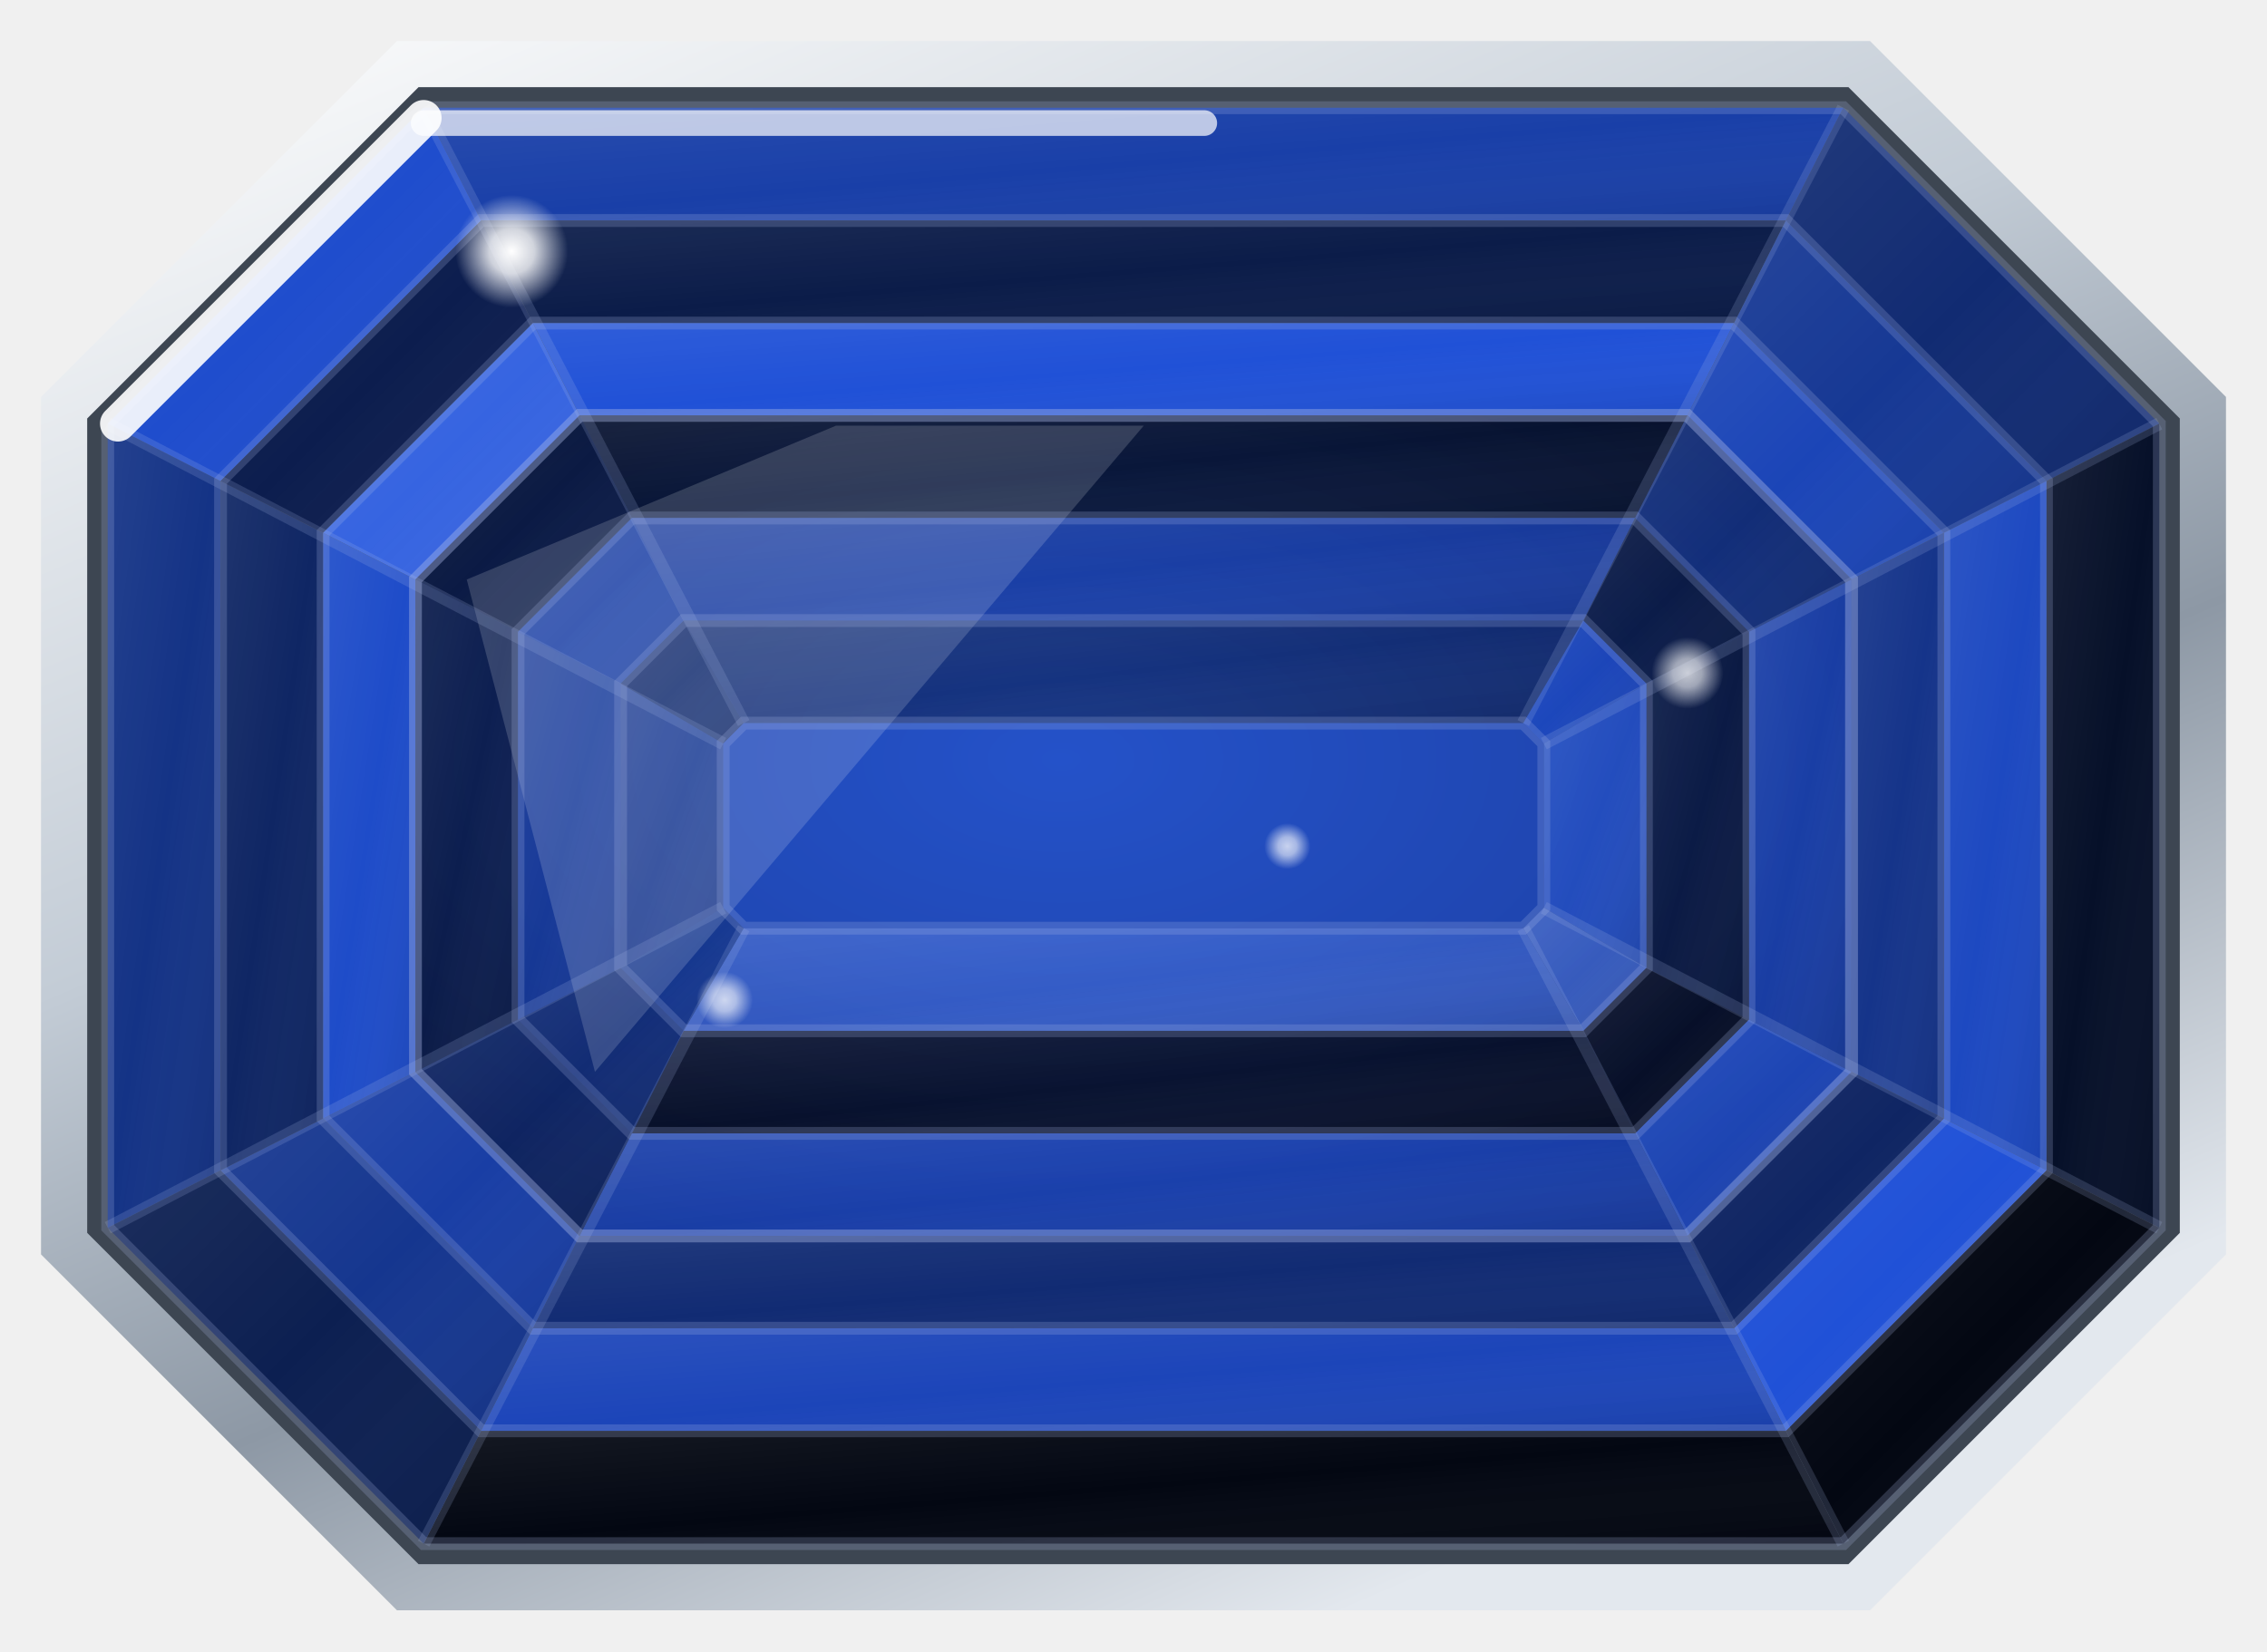
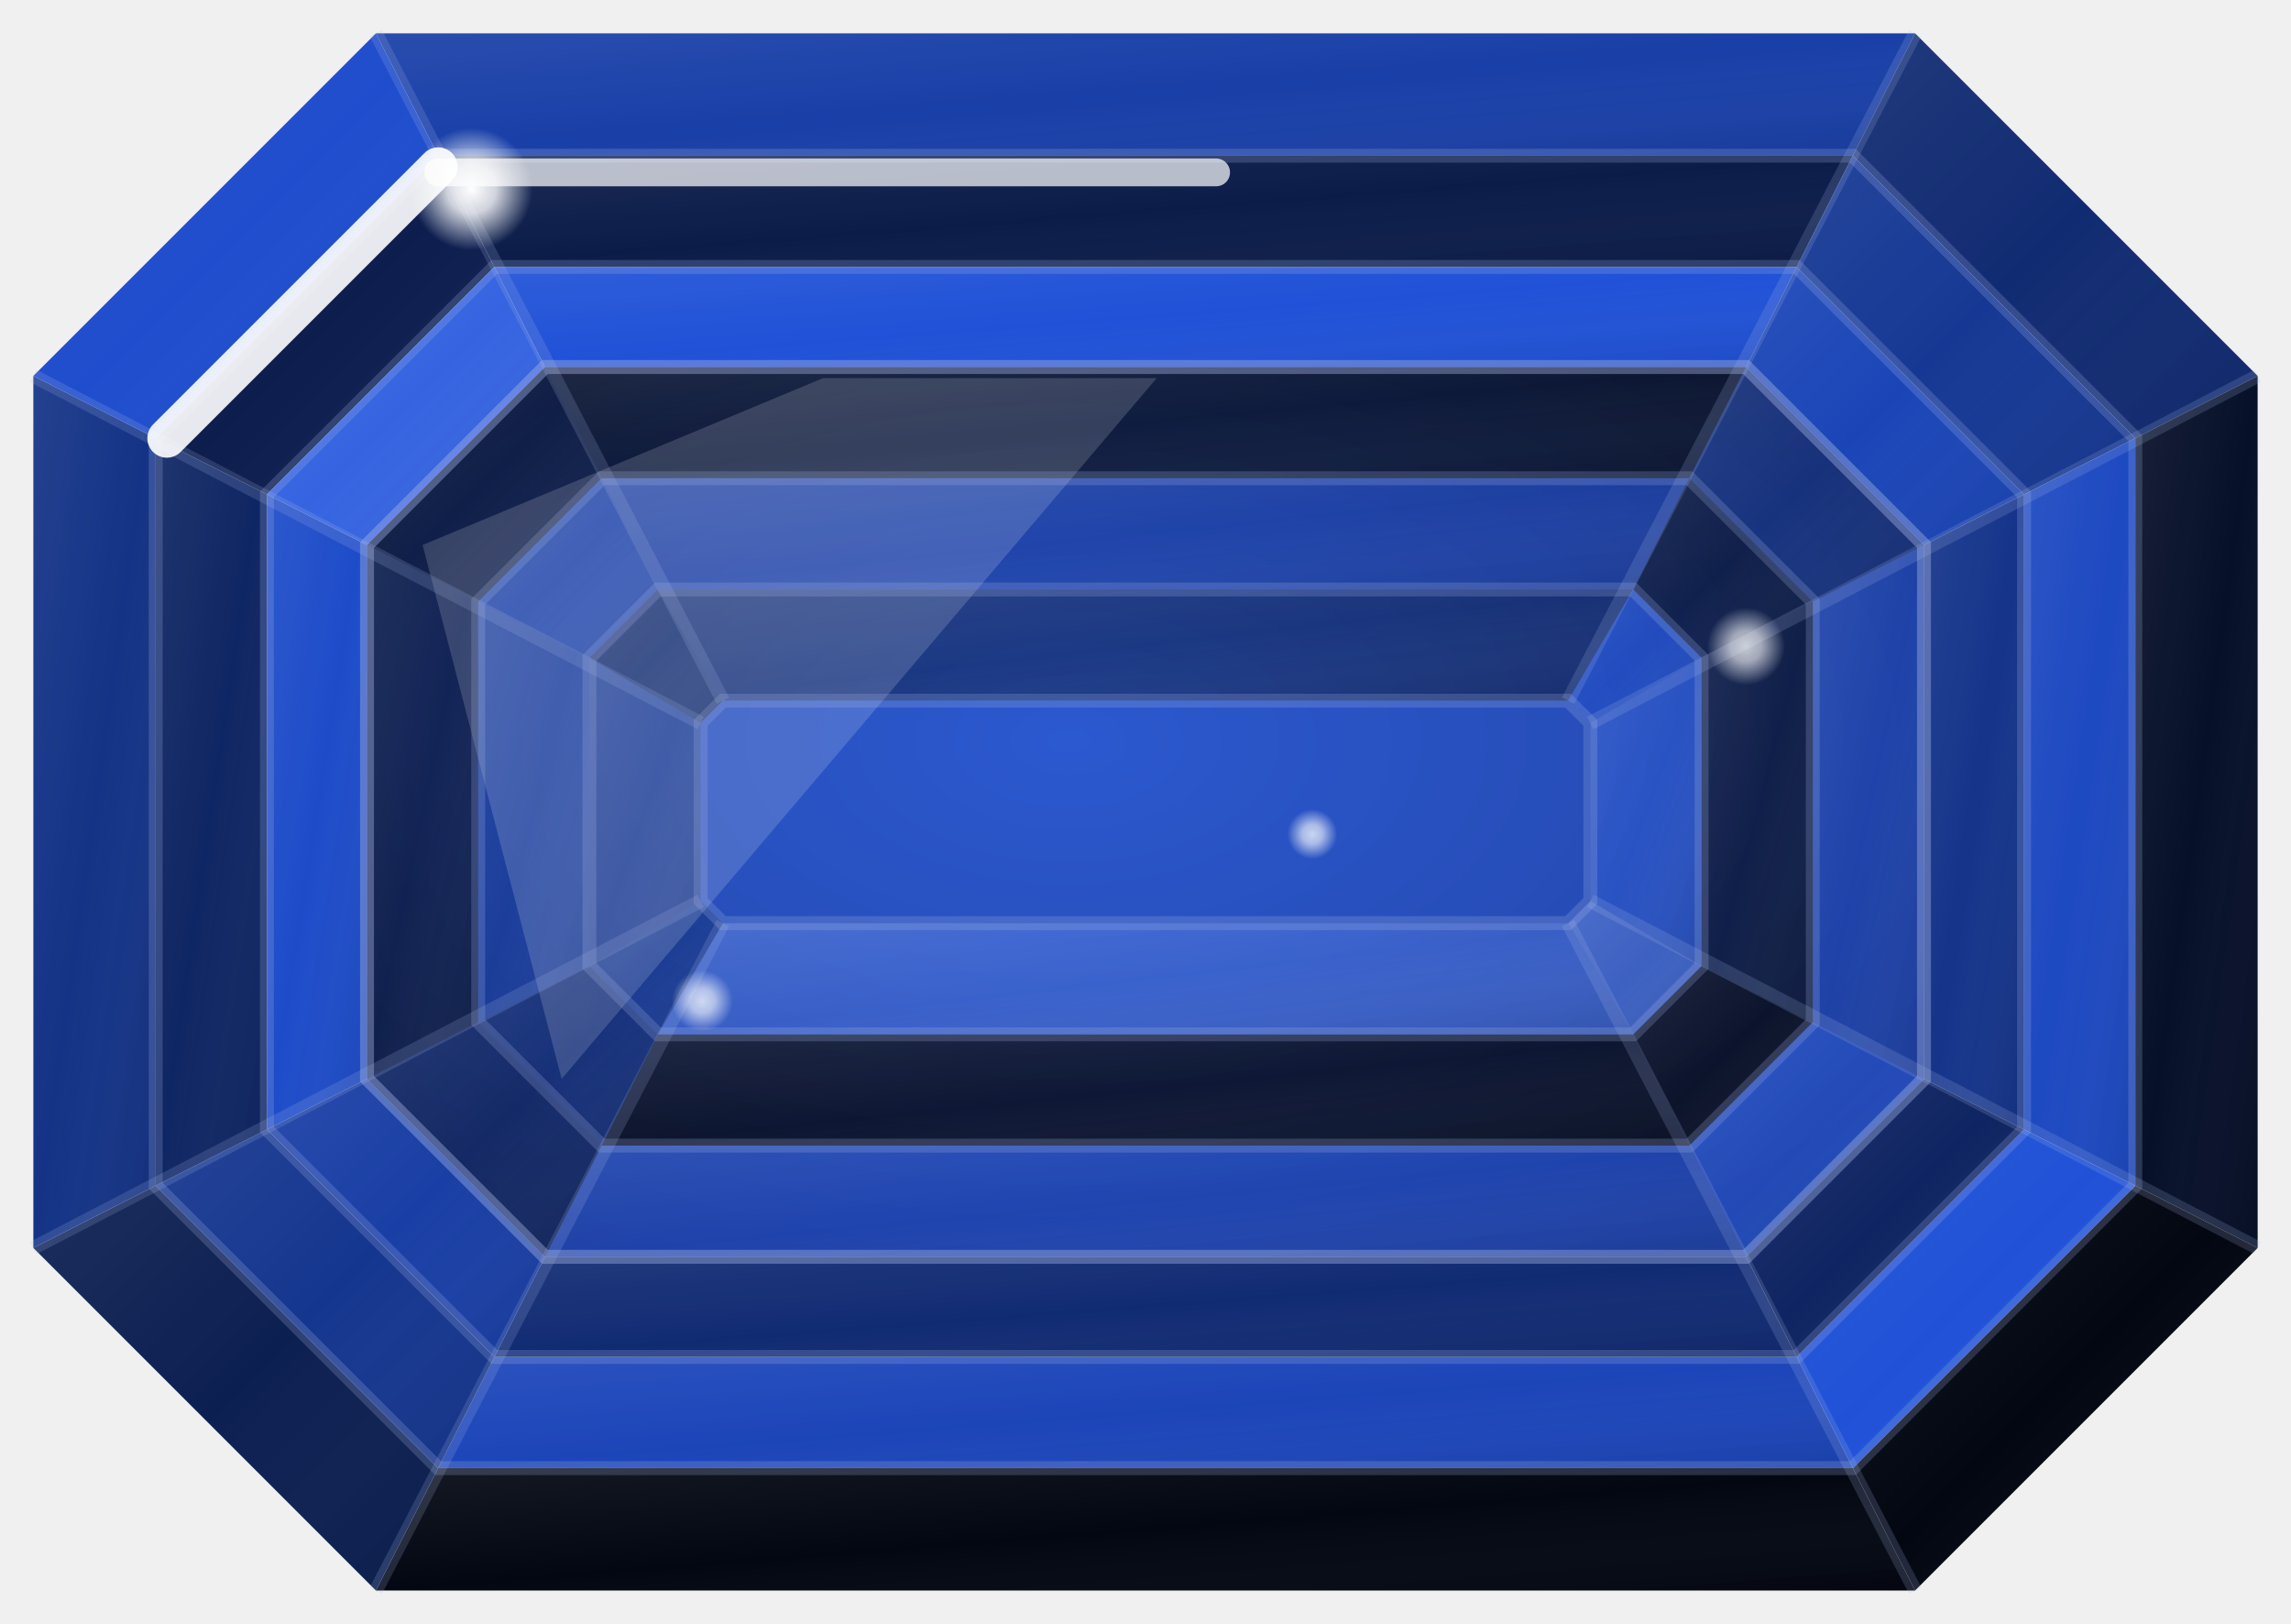
- <svg xmlns="http://www.w3.org/2000/svg" width="44.2" height="32.2" viewBox="0 0 44.2 32.2">
+ <svg xmlns="http://www.w3.org/2000/svg" width="41.2" height="29.2" viewBox="0 0 41.2 29.2">
  <defs>
-     <linearGradient id="wg" x1="0" y1="0" x2=".6" y2="1">
-       <stop offset="0" stop-color="#ffffff" />
-       <stop offset=".45" stop-color="#c3ccd6" />
-       <stop offset=".7" stop-color="#8d98a5" />
-       <stop offset="1" stop-color="#e3e8ee" />
-     </linearGradient>
    <linearGradient id="fs" x1="0" y1="0" x2="1" y2="1">
      <stop offset="0" stop-color="#fff" stop-opacity=".14" />
      <stop offset=".5" stop-color="#fff" stop-opacity="0" />
      <stop offset="1" stop-color="#000" stop-opacity=".18" />
    </linearGradient>
    <radialGradient id="tb" cx=".45" cy=".42" r=".7">
      <stop offset="0" stop-color="hsl(222 72% 46%)" />
      <stop offset=".6" stop-color="hsl(224 76% 28%)" />
      <stop offset="1" stop-color="hsl(226 80% 14%)" />
    </radialGradient>
    <radialGradient id="star">
      <stop offset="0" stop-color="#fff" />
      <stop offset=".4" stop-color="#fff" stop-opacity=".8" />
      <stop offset="1" stop-color="#fff" stop-opacity="0" />
    </radialGradient>
  </defs>
-   <polygon points="7.74,0.80 36.46,0.80 43.40,7.74 43.40,24.46 36.46,31.40 7.74,31.40 0.80,24.46 0.80,7.74" fill="url(#wg)" />
-   <polygon points="8.16,1.70 36.04,1.70 42.50,8.16 42.50,24.04 36.04,30.50 8.16,30.50 1.70,24.04 1.70,8.16" fill="#3d4652" />
-   <polygon points="8.26,2.10 35.94,2.10 34.82,4.30 9.38,4.30" fill="hsl(224 74% 37.9%)" />
-   <polygon points="8.26,2.10 35.94,2.10 34.82,4.30 9.38,4.30" fill="url(#fs)" fill-opacity=".5" />
-   <polygon points="35.94,2.10 42.10,8.26 39.90,9.38 34.82,4.30" fill="hsl(224 74% 25.6%)" />
-   <polygon points="35.94,2.10 42.10,8.26 39.90,9.38 34.82,4.30" fill="url(#fs)" fill-opacity=".5" />
-   <polygon points="42.10,8.26 42.10,23.94 39.90,22.82 39.90,9.38" fill="hsl(224 74% 9.3%)" />
-   <polygon points="42.10,8.26 42.10,23.94 39.90,22.82 39.90,9.38" fill="url(#fs)" fill-opacity=".5" />
-   <polygon points="42.10,23.94 35.94,30.10 34.82,27.90 39.90,22.82" fill="hsl(224 74% 4.0%)" />
-   <polygon points="42.10,23.94 35.94,30.10 34.82,27.90 39.90,22.82" fill="url(#fs)" fill-opacity=".5" />
-   <polygon points="35.94,30.10 8.26,30.10 9.38,27.90 34.82,27.90" fill="hsl(224 74% 4.0%)" />
-   <polygon points="35.94,30.10 8.26,30.10 9.38,27.90 34.82,27.90" fill="url(#fs)" fill-opacity=".5" />
-   <polygon points="8.26,30.10 2.10,23.94 4.30,22.82 9.38,27.90" fill="hsl(224 74% 18.3%)" />
-   <polygon points="8.26,30.10 2.10,23.94 4.30,22.82 9.38,27.90" fill="url(#fs)" fill-opacity=".5" />
-   <polygon points="2.10,23.94 2.10,8.26 4.30,9.38 4.30,22.82" fill="hsl(224 74% 30.3%)" />
-   <polygon points="2.10,23.94 2.10,8.26 4.30,9.38 4.30,22.82" fill="url(#fs)" fill-opacity=".5" />
-   <polygon points="2.10,8.26 8.26,2.10 9.38,4.30 4.30,9.38" fill="hsl(224 74% 46.3%)" />
-   <polygon points="2.10,8.26 8.26,2.10 9.38,4.30 4.30,9.38" fill="url(#fs)" fill-opacity=".5" />
-   <polygon points="9.38,4.30 34.82,4.30 33.81,6.30 10.39,6.30" fill="hsl(224 74% 16.5%)" />
-   <polygon points="9.38,4.30 34.82,4.30 33.81,6.30 10.39,6.30" fill="url(#fs)" fill-opacity=".5" />
-   <polygon points="34.82,4.30 39.90,9.38 37.90,10.39 33.81,6.30" fill="hsl(224 74% 33.4%)" />
-   <polygon points="34.82,4.30 39.90,9.38 37.90,10.39 33.81,6.30" fill="url(#fs)" fill-opacity=".5" />
-   <polygon points="39.90,9.38 39.90,22.82 37.90,21.81 37.90,10.39" fill="hsl(224 74% 43.5%)" />
-   <polygon points="39.90,9.38 39.90,22.82 37.90,21.81 37.90,10.39" fill="url(#fs)" fill-opacity=".5" />
-   <polygon points="39.90,22.82 34.82,27.90 33.81,25.90 37.90,21.81" fill="hsl(224 74% 48.4%)" />
-   <polygon points="39.90,22.82 34.82,27.90 33.81,25.90 37.90,21.81" fill="url(#fs)" fill-opacity=".5" />
-   <polygon points="34.82,27.90 9.38,27.90 10.39,25.90 33.81,25.90" fill="hsl(224 74% 41.6%)" />
-   <polygon points="34.82,27.90 9.38,27.90 10.39,25.90 33.81,25.90" fill="url(#fs)" fill-opacity=".5" />
-   <polygon points="9.38,27.90 4.30,22.82 6.30,21.81 10.39,25.90" fill="hsl(224 74% 32.2%)" />
-   <polygon points="9.38,27.90 4.30,22.82 6.30,21.81 10.39,25.90" fill="url(#fs)" fill-opacity=".5" />
-   <polygon points="4.30,22.82 4.30,9.38 6.30,10.39 6.30,21.81" fill="hsl(224 74% 22.6%)" />
-   <polygon points="4.30,22.82 4.30,9.38 6.30,10.39 6.30,21.81" fill="url(#fs)" fill-opacity=".5" />
-   <polygon points="4.30,9.38 9.38,4.30 10.39,6.30 6.30,10.39" fill="hsl(224 74% 17.5%)" />
-   <polygon points="4.30,9.38 9.38,4.30 10.39,6.30 6.30,10.39" fill="url(#fs)" fill-opacity=".5" />
-   <polygon points="10.39,6.30 33.81,6.30 32.90,8.10 11.30,8.10" fill="hsl(224 74% 48.5%)" />
-   <polygon points="10.39,6.30 33.81,6.30 32.90,8.10 11.30,8.10" fill="url(#fs)" fill-opacity=".5" />
-   <polygon points="33.81,6.30 37.90,10.39 36.10,11.30 32.90,8.10" fill="hsl(224 74% 41.3%)" />
-   <polygon points="33.81,6.30 37.90,10.39 36.10,11.30 32.90,8.10" fill="url(#fs)" fill-opacity=".5" />
-   <polygon points="37.90,10.39 37.90,21.81 36.10,20.90 36.10,11.30" fill="hsl(224 74% 31.1%)" />
-   <polygon points="37.90,10.39 37.90,21.81 36.10,20.90 36.10,11.30" fill="url(#fs)" fill-opacity=".5" />
-   <polygon points="37.90,21.81 33.81,25.90 32.90,24.10 36.10,20.90" fill="hsl(224 74% 22.4%)" />
-   <polygon points="37.90,21.81 33.81,25.90 32.90,24.10 36.10,20.90" fill="url(#fs)" fill-opacity=".5" />
-   <polygon points="33.81,25.90 10.39,25.90 11.30,24.10 32.90,24.10" fill="hsl(224 74% 25.9%)" />
-   <polygon points="33.81,25.90 10.39,25.90 11.30,24.10 32.90,24.10" fill="url(#fs)" fill-opacity=".5" />
-   <polygon points="10.39,25.90 6.30,21.81 8.10,20.90 11.30,24.10" fill="hsl(224 74% 37.1%)" />
-   <polygon points="10.39,25.90 6.30,21.81 8.10,20.90 11.30,24.10" fill="url(#fs)" fill-opacity=".5" />
-   <polygon points="6.30,21.81 6.30,10.39 8.10,11.30 8.10,20.90" fill="hsl(224 74% 45.4%)" />
-   <polygon points="6.30,21.81 6.30,10.39 8.10,11.30 8.10,20.90" fill="url(#fs)" fill-opacity=".5" />
-   <polygon points="6.30,10.39 10.39,6.30 11.30,8.10 8.10,11.30" fill="hsl(224 74% 54.7%)" />
-   <polygon points="6.30,10.39 10.39,6.30 11.30,8.10 8.10,11.30" fill="url(#fs)" fill-opacity=".5" />
-   <polygon points="11.30,8.10 32.90,8.10 36.10,11.30 36.10,20.90 32.90,24.10 11.30,24.10 8.10,20.90 8.10,11.30" fill="url(#tb)" fill-opacity=".9" />
-   <polygon points="11.30,8.10 32.90,8.10 31.88,10.10 12.32,10.10" fill="hsl(224 74% 6.3%)" fill-opacity="0.7" />
-   <polygon points="11.30,8.10 32.90,8.10 31.88,10.10 12.32,10.10" fill="url(#fs)" fill-opacity=".5" />
-   <polygon points="32.90,8.10 36.10,11.30 34.10,12.32 31.88,10.10" fill="hsl(224 74% 29.4%)" fill-opacity="0.7" />
-   <polygon points="32.90,8.10 36.10,11.30 34.10,12.32 31.88,10.10" fill="url(#fs)" fill-opacity=".5" />
-   <polygon points="36.10,11.30 36.10,20.90 34.10,19.88 34.10,12.32" fill="hsl(224 74% 43.4%)" fill-opacity="0.7" />
-   <polygon points="36.10,11.30 36.10,20.90 34.10,19.88 34.10,12.32" fill="url(#fs)" fill-opacity=".5" />
-   <polygon points="36.10,20.90 32.90,24.10 31.88,22.10 34.10,19.88" fill="hsl(224 74% 50.7%)" fill-opacity="0.7" />
-   <polygon points="36.10,20.90 32.90,24.10 31.88,22.10 34.10,19.88" fill="url(#fs)" fill-opacity=".5" />
-   <polygon points="32.90,24.10 11.30,24.10 12.32,22.10 31.88,22.10" fill="hsl(224 74% 45.2%)" fill-opacity="0.7" />
-   <polygon points="32.90,24.10 11.30,24.10 12.32,22.10 31.88,22.10" fill="url(#fs)" fill-opacity=".5" />
-   <polygon points="11.30,24.10 8.10,20.90 10.10,19.88 12.32,22.10" fill="hsl(224 74% 22.9%)" fill-opacity="0.7" />
-   <polygon points="11.30,24.10 8.10,20.90 10.10,19.88 12.32,22.10" fill="url(#fs)" fill-opacity=".5" />
-   <polygon points="8.10,20.90 8.10,11.30 10.10,12.32 10.10,19.88" fill="hsl(224 74% 14.2%)" fill-opacity="0.7" />
-   <polygon points="8.10,20.90 8.10,11.30 10.10,12.32 10.10,19.88" fill="url(#fs)" fill-opacity=".5" />
-   <polygon points="8.10,11.30 11.30,8.10 12.32,10.10 10.10,12.32" fill="hsl(224 74% 11.4%)" fill-opacity="0.7" />
-   <polygon points="8.10,11.30 11.30,8.10 12.32,10.10 10.10,12.32" fill="url(#fs)" fill-opacity=".5" />
-   <polygon points="12.32,10.10 31.88,10.10 30.87,12.10 13.33,12.10" fill="hsl(224 74% 38.5%)" fill-opacity="0.7" />
-   <polygon points="12.32,10.10 31.88,10.10 30.87,12.10 13.33,12.10" fill="url(#fs)" fill-opacity=".5" />
-   <polygon points="31.88,10.10 34.10,12.32 32.10,13.33 30.87,12.10" fill="hsl(224 74% 12.4%)" fill-opacity="0.7" />
-   <polygon points="31.88,10.10 34.10,12.32 32.10,13.33 30.87,12.10" fill="url(#fs)" fill-opacity=".5" />
-   <polygon points="34.10,12.32 34.10,19.88 32.10,18.87 32.10,13.33" fill="hsl(224 74% 11.4%)" fill-opacity="0.7" />
-   <polygon points="34.10,12.32 34.10,19.88 32.10,18.87 32.10,13.33" fill="url(#fs)" fill-opacity=".5" />
-   <polygon points="34.10,19.88 31.88,22.10 30.87,20.10 32.10,18.87" fill="hsl(224 74% 4.0%)" fill-opacity="0.7" />
-   <polygon points="34.10,19.88 31.88,22.10 30.87,20.10 32.10,18.87" fill="url(#fs)" fill-opacity=".5" />
-   <polygon points="31.88,22.10 12.32,22.10 13.33,20.10 30.87,20.10" fill="hsl(224 74% 4.0%)" fill-opacity="0.7" />
-   <polygon points="31.88,22.10 12.32,22.10 13.33,20.10 30.87,20.10" fill="url(#fs)" fill-opacity=".5" />
-   <polygon points="12.32,22.10 10.10,19.88 12.10,18.87 13.33,20.10" fill="hsl(224 74% 27.1%)" fill-opacity="0.7" />
-   <polygon points="12.32,22.10 10.10,19.88 12.10,18.87 13.33,20.10" fill="url(#fs)" fill-opacity=".5" />
-   <polygon points="10.10,19.88 10.10,12.32 12.10,13.33 12.10,18.87" fill="hsl(224 74% 36.7%)" fill-opacity="0.7" />
-   <polygon points="10.10,19.88 10.10,12.32 12.10,13.33 12.10,18.87" fill="url(#fs)" fill-opacity=".5" />
-   <polygon points="10.10,12.32 12.32,10.10 13.33,12.10 12.10,13.33" fill="hsl(224 74% 41.0%)" fill-opacity="0.7" />
-   <polygon points="10.10,12.32 12.32,10.10 13.33,12.10 12.10,13.33" fill="url(#fs)" fill-opacity=".5" />
-   <polygon points="13.33,12.10 30.87,12.10 29.70,14.10 14.50,14.10" fill="hsl(224 74% 23.5%)" fill-opacity="0.65" />
-   <polygon points="13.33,12.10 30.87,12.10 29.70,14.10 14.50,14.10" fill="url(#fs)" fill-opacity=".5" />
-   <polygon points="30.87,12.10 32.10,13.33 30.10,14.50 29.70,14.10" fill="hsl(224 74% 48.8%)" fill-opacity="0.65" />
-   <polygon points="30.87,12.10 32.10,13.33 30.10,14.50 29.70,14.10" fill="url(#fs)" fill-opacity=".5" />
-   <polygon points="32.10,13.33 32.10,18.87 30.10,17.70 30.10,14.50" fill="hsl(224 74% 52.1%)" fill-opacity="0.65" />
-   <polygon points="32.10,13.33 32.10,18.87 30.10,17.70 30.10,14.50" fill="url(#fs)" fill-opacity=".5" />
-   <polygon points="32.10,18.87 30.87,20.10 29.70,18.10 30.10,17.70" fill="hsl(224 74% 59.1%)" fill-opacity="0.65" />
-   <polygon points="32.10,18.87 30.87,20.10 29.70,18.10 30.10,17.70" fill="url(#fs)" fill-opacity=".5" />
-   <polygon points="30.87,20.10 13.33,20.10 14.50,18.10 29.70,18.10" fill="hsl(224 74% 57.4%)" fill-opacity="0.65" />
-   <polygon points="30.87,20.10 13.33,20.10 14.50,18.10 29.70,18.10" fill="url(#fs)" fill-opacity=".5" />
-   <polygon points="13.33,20.10 12.10,18.87 14.10,17.70 14.50,18.10" fill="hsl(224 74% 33.9%)" fill-opacity="0.65" />
-   <polygon points="13.33,20.10 12.10,18.87 14.10,17.70 14.50,18.10" fill="url(#fs)" fill-opacity=".5" />
-   <polygon points="12.10,18.87 12.10,13.33 14.10,14.50 14.10,17.70" fill="hsl(224 74% 33.0%)" fill-opacity="0.65" />
-   <polygon points="12.10,18.87 12.10,13.33 14.10,14.50 14.10,17.70" fill="url(#fs)" fill-opacity=".5" />
-   <polygon points="12.10,13.33 13.33,12.10 14.50,14.10 14.10,14.50" fill="hsl(224 74% 21.5%)" fill-opacity="0.65" />
-   <polygon points="12.10,13.33 13.33,12.10 14.50,14.10 14.10,14.50" fill="url(#fs)" fill-opacity=".5" />
-   <polygon points="14.50,14.10 29.70,14.10 30.10,14.50 30.10,17.70 29.70,18.10 14.50,18.10 14.10,17.70 14.10,14.50" fill="hsl(224 70% 48.0%)" fill-opacity=".6" />
-   <polygon points="9.10,11.30 16.30,8.30 22.30,8.30 11.60,20.90" fill="#fff" fill-opacity=".16" />
-   <polygon points="8.26,2.10 35.94,2.10 42.10,8.26 42.10,23.94 35.94,30.10 8.26,30.10 2.10,23.94 2.10,8.26" fill="none" stroke="hsl(224 60% 80%)" stroke-opacity=".22" stroke-width=".25" />
-   <polygon points="9.38,4.30 34.82,4.30 39.90,9.38 39.90,22.82 34.82,27.90 9.38,27.90 4.30,22.82 4.30,9.38" fill="none" stroke="hsl(224 60% 80%)" stroke-opacity=".22" stroke-width=".25" />
-   <polygon points="10.39,6.30 33.81,6.30 37.90,10.39 37.90,21.81 33.81,25.90 10.39,25.90 6.30,21.81 6.30,10.39" fill="none" stroke="hsl(224 60% 80%)" stroke-opacity=".22" stroke-width=".25" />
-   <polygon points="11.30,8.10 32.90,8.10 36.10,11.30 36.10,20.90 32.90,24.10 11.30,24.10 8.10,20.90 8.10,11.30" fill="none" stroke="hsl(224 60% 80%)" stroke-opacity=".22" stroke-width=".25" />
-   <polygon points="11.30,8.10 32.90,8.10 36.10,11.30 36.10,20.90 32.90,24.10 11.30,24.10 8.10,20.90 8.10,11.30" fill="none" stroke="hsl(224 60% 80%)" stroke-opacity=".22" stroke-width=".25" />
-   <polygon points="12.32,10.10 31.88,10.10 34.10,12.32 34.10,19.88 31.88,22.10 12.32,22.10 10.10,19.88 10.10,12.32" fill="none" stroke="hsl(224 60% 80%)" stroke-opacity=".22" stroke-width=".25" />
-   <polygon points="13.33,12.10 30.87,12.10 32.10,13.33 32.10,18.87 30.87,20.10 13.33,20.10 12.10,18.87 12.10,13.33" fill="none" stroke="hsl(224 60% 80%)" stroke-opacity=".22" stroke-width=".25" />
-   <polygon points="14.50,14.10 29.70,14.10 30.10,14.50 30.10,17.70 29.70,18.10 14.50,18.10 14.10,17.70 14.10,14.50" fill="none" stroke="hsl(224 60% 80%)" stroke-opacity=".22" stroke-width=".25" />
-   <line x1="8.26" y1="2.10" x2="14.50" y2="14.10" stroke="hsl(224 60% 80%)" stroke-opacity=".18" stroke-width=".25" />
-   <line x1="35.94" y1="2.10" x2="29.70" y2="14.10" stroke="hsl(224 60% 80%)" stroke-opacity=".18" stroke-width=".25" />
-   <line x1="42.10" y1="8.26" x2="30.10" y2="14.50" stroke="hsl(224 60% 80%)" stroke-opacity=".18" stroke-width=".25" />
-   <line x1="42.10" y1="23.94" x2="30.10" y2="17.70" stroke="hsl(224 60% 80%)" stroke-opacity=".18" stroke-width=".25" />
-   <line x1="35.94" y1="30.10" x2="29.70" y2="18.10" stroke="hsl(224 60% 80%)" stroke-opacity=".18" stroke-width=".25" />
-   <line x1="8.26" y1="30.10" x2="14.50" y2="18.10" stroke="hsl(224 60% 80%)" stroke-opacity=".18" stroke-width=".25" />
-   <line x1="2.10" y1="23.94" x2="14.10" y2="17.70" stroke="hsl(224 60% 80%)" stroke-opacity=".18" stroke-width=".25" />
-   <line x1="2.10" y1="8.26" x2="14.10" y2="14.50" stroke="hsl(224 60% 80%)" stroke-opacity=".18" stroke-width=".25" />
-   <circle cx="32.90" cy="13.12" r="0.7" fill="url(#star)" opacity=".75" />
-   <circle cx="14.13" cy="19.50" r="0.55" fill="url(#star)" opacity=".75" />
-   <circle cx="25.10" cy="16.50" r="0.45" fill="url(#star)" opacity=".75" />
-   <line x1="2.30" y1="8.26" x2="8.26" y2="2.30" stroke="#fff" stroke-width=".7" stroke-linecap="round" opacity=".9" />
-   <line x1="8.26" y1="2.40" x2="23.48" y2="2.40" stroke="#fff" stroke-width=".5" stroke-linecap="round" opacity=".7" />
-   <circle cx="9.98" cy="4.90" r="1.1" fill="url(#star)" />
+   <polygon points="6.76,0.60 34.44,0.60 33.32,2.80 7.88,2.80" fill="hsl(224 74% 37.9%)" />
+   <polygon points="6.76,0.60 34.44,0.60 33.32,2.80 7.88,2.80" fill="url(#fs)" fill-opacity=".5" />
+   <polygon points="34.44,0.60 40.60,6.76 38.40,7.88 33.32,2.80" fill="hsl(224 74% 25.6%)" />
+   <polygon points="34.44,0.60 40.60,6.76 38.40,7.88 33.32,2.80" fill="url(#fs)" fill-opacity=".5" />
+   <polygon points="40.60,6.76 40.60,22.44 38.40,21.32 38.40,7.88" fill="hsl(224 74% 9.3%)" />
+   <polygon points="40.60,6.76 40.60,22.44 38.40,21.32 38.40,7.88" fill="url(#fs)" fill-opacity=".5" />
+   <polygon points="40.60,22.44 34.44,28.60 33.32,26.40 38.40,21.32" fill="hsl(224 74% 4.0%)" />
+   <polygon points="40.60,22.44 34.44,28.60 33.32,26.40 38.40,21.32" fill="url(#fs)" fill-opacity=".5" />
+   <polygon points="34.44,28.60 6.76,28.60 7.88,26.40 33.32,26.40" fill="hsl(224 74% 4.0%)" />
+   <polygon points="34.44,28.60 6.76,28.60 7.88,26.40 33.32,26.40" fill="url(#fs)" fill-opacity=".5" />
+   <polygon points="6.76,28.60 0.60,22.44 2.80,21.32 7.88,26.40" fill="hsl(224 74% 18.3%)" />
+   <polygon points="6.76,28.60 0.60,22.44 2.80,21.32 7.88,26.40" fill="url(#fs)" fill-opacity=".5" />
+   <polygon points="0.60,22.44 0.60,6.76 2.80,7.88 2.80,21.32" fill="hsl(224 74% 30.3%)" />
+   <polygon points="0.60,22.44 0.60,6.76 2.80,7.88 2.80,21.32" fill="url(#fs)" fill-opacity=".5" />
+   <polygon points="0.60,6.76 6.76,0.60 7.88,2.80 2.80,7.88" fill="hsl(224 74% 46.3%)" />
+   <polygon points="0.60,6.76 6.76,0.60 7.88,2.80 2.80,7.88" fill="url(#fs)" fill-opacity=".5" />
+   <polygon points="7.88,2.80 33.32,2.80 32.31,4.80 8.89,4.80" fill="hsl(224 74% 16.5%)" />
+   <polygon points="7.88,2.80 33.32,2.80 32.31,4.80 8.89,4.80" fill="url(#fs)" fill-opacity=".5" />
+   <polygon points="33.32,2.80 38.40,7.88 36.40,8.89 32.31,4.80" fill="hsl(224 74% 33.4%)" />
+   <polygon points="33.32,2.80 38.40,7.88 36.40,8.89 32.31,4.80" fill="url(#fs)" fill-opacity=".5" />
+   <polygon points="38.40,7.88 38.40,21.32 36.40,20.31 36.40,8.89" fill="hsl(224 74% 43.5%)" />
+   <polygon points="38.40,7.88 38.40,21.32 36.40,20.31 36.40,8.89" fill="url(#fs)" fill-opacity=".5" />
+   <polygon points="38.40,21.32 33.32,26.40 32.31,24.40 36.40,20.31" fill="hsl(224 74% 48.4%)" />
+   <polygon points="38.40,21.32 33.32,26.40 32.31,24.40 36.40,20.31" fill="url(#fs)" fill-opacity=".5" />
+   <polygon points="33.32,26.40 7.88,26.40 8.89,24.40 32.31,24.40" fill="hsl(224 74% 41.6%)" />
+   <polygon points="33.32,26.40 7.88,26.40 8.89,24.40 32.31,24.40" fill="url(#fs)" fill-opacity=".5" />
+   <polygon points="7.88,26.40 2.80,21.32 4.80,20.31 8.89,24.40" fill="hsl(224 74% 32.2%)" />
+   <polygon points="7.88,26.40 2.80,21.32 4.80,20.31 8.89,24.40" fill="url(#fs)" fill-opacity=".5" />
+   <polygon points="2.80,21.32 2.80,7.88 4.80,8.89 4.80,20.31" fill="hsl(224 74% 22.6%)" />
+   <polygon points="2.80,21.32 2.80,7.88 4.80,8.89 4.80,20.31" fill="url(#fs)" fill-opacity=".5" />
+   <polygon points="2.80,7.88 7.88,2.80 8.89,4.80 4.80,8.89" fill="hsl(224 74% 17.5%)" />
+   <polygon points="2.80,7.88 7.88,2.80 8.89,4.80 4.80,8.89" fill="url(#fs)" fill-opacity=".5" />
+   <polygon points="8.89,4.80 32.31,4.80 31.40,6.60 9.80,6.60" fill="hsl(224 74% 48.5%)" />
+   <polygon points="8.89,4.80 32.31,4.80 31.40,6.60 9.80,6.60" fill="url(#fs)" fill-opacity=".5" />
+   <polygon points="32.31,4.80 36.40,8.89 34.60,9.80 31.40,6.60" fill="hsl(224 74% 41.3%)" />
+   <polygon points="32.31,4.80 36.40,8.89 34.60,9.80 31.40,6.60" fill="url(#fs)" fill-opacity=".5" />
+   <polygon points="36.40,8.89 36.40,20.31 34.60,19.40 34.60,9.80" fill="hsl(224 74% 31.1%)" />
+   <polygon points="36.40,8.89 36.40,20.31 34.60,19.40 34.60,9.80" fill="url(#fs)" fill-opacity=".5" />
+   <polygon points="36.40,20.31 32.31,24.40 31.40,22.60 34.60,19.40" fill="hsl(224 74% 22.4%)" />
+   <polygon points="36.40,20.31 32.31,24.40 31.40,22.60 34.60,19.40" fill="url(#fs)" fill-opacity=".5" />
+   <polygon points="32.31,24.40 8.89,24.40 9.80,22.60 31.40,22.60" fill="hsl(224 74% 25.9%)" />
+   <polygon points="32.31,24.40 8.89,24.40 9.80,22.60 31.40,22.60" fill="url(#fs)" fill-opacity=".5" />
+   <polygon points="8.89,24.40 4.80,20.31 6.60,19.40 9.80,22.60" fill="hsl(224 74% 37.1%)" />
+   <polygon points="8.89,24.40 4.80,20.31 6.60,19.40 9.80,22.60" fill="url(#fs)" fill-opacity=".5" />
+   <polygon points="4.80,20.31 4.80,8.89 6.60,9.80 6.60,19.40" fill="hsl(224 74% 45.4%)" />
+   <polygon points="4.80,20.31 4.80,8.89 6.60,9.80 6.60,19.40" fill="url(#fs)" fill-opacity=".5" />
+   <polygon points="4.80,8.89 8.89,4.80 9.80,6.60 6.60,9.80" fill="hsl(224 74% 54.7%)" />
+   <polygon points="4.80,8.89 8.89,4.80 9.80,6.60 6.60,9.80" fill="url(#fs)" fill-opacity=".5" />
+   <polygon points="9.80,6.60 31.40,6.60 34.60,9.80 34.60,19.40 31.40,22.60 9.80,22.60 6.60,19.40 6.60,9.80" fill="url(#tb)" fill-opacity=".9" />
+   <polygon points="9.80,6.60 31.40,6.60 30.38,8.60 10.82,8.60" fill="hsl(224 74% 6.3%)" fill-opacity="0.7" />
+   <polygon points="9.80,6.60 31.40,6.60 30.38,8.60 10.82,8.60" fill="url(#fs)" fill-opacity=".5" />
+   <polygon points="31.40,6.60 34.60,9.80 32.60,10.82 30.38,8.60" fill="hsl(224 74% 29.4%)" fill-opacity="0.7" />
+   <polygon points="31.40,6.60 34.60,9.80 32.60,10.82 30.38,8.60" fill="url(#fs)" fill-opacity=".5" />
+   <polygon points="34.60,9.80 34.60,19.40 32.60,18.38 32.60,10.82" fill="hsl(224 74% 43.4%)" fill-opacity="0.7" />
+   <polygon points="34.60,9.80 34.60,19.40 32.60,18.38 32.60,10.82" fill="url(#fs)" fill-opacity=".5" />
+   <polygon points="34.60,19.40 31.40,22.60 30.38,20.60 32.60,18.38" fill="hsl(224 74% 50.7%)" fill-opacity="0.7" />
+   <polygon points="34.60,19.40 31.40,22.60 30.38,20.60 32.60,18.38" fill="url(#fs)" fill-opacity=".5" />
+   <polygon points="31.40,22.60 9.80,22.60 10.82,20.60 30.38,20.60" fill="hsl(224 74% 45.2%)" fill-opacity="0.7" />
+   <polygon points="31.40,22.60 9.80,22.60 10.82,20.60 30.38,20.60" fill="url(#fs)" fill-opacity=".5" />
+   <polygon points="9.80,22.60 6.60,19.40 8.60,18.38 10.82,20.60" fill="hsl(224 74% 22.9%)" fill-opacity="0.7" />
+   <polygon points="9.80,22.60 6.60,19.40 8.60,18.38 10.82,20.60" fill="url(#fs)" fill-opacity=".5" />
+   <polygon points="6.60,19.40 6.60,9.80 8.60,10.82 8.60,18.38" fill="hsl(224 74% 14.2%)" fill-opacity="0.7" />
+   <polygon points="6.60,19.40 6.60,9.80 8.60,10.82 8.60,18.38" fill="url(#fs)" fill-opacity=".5" />
+   <polygon points="6.60,9.80 9.80,6.60 10.82,8.60 8.60,10.82" fill="hsl(224 74% 11.4%)" fill-opacity="0.7" />
+   <polygon points="6.60,9.80 9.80,6.60 10.82,8.60 8.60,10.82" fill="url(#fs)" fill-opacity=".5" />
+   <polygon points="10.82,8.60 30.38,8.60 29.37,10.60 11.83,10.60" fill="hsl(224 74% 38.5%)" fill-opacity="0.7" />
+   <polygon points="10.82,8.60 30.38,8.60 29.37,10.60 11.83,10.60" fill="url(#fs)" fill-opacity=".5" />
+   <polygon points="30.38,8.60 32.60,10.82 30.60,11.83 29.37,10.60" fill="hsl(224 74% 12.4%)" fill-opacity="0.7" />
+   <polygon points="30.38,8.60 32.60,10.82 30.60,11.83 29.37,10.60" fill="url(#fs)" fill-opacity=".5" />
+   <polygon points="32.60,10.82 32.60,18.38 30.60,17.37 30.60,11.83" fill="hsl(224 74% 11.4%)" fill-opacity="0.7" />
+   <polygon points="32.60,10.82 32.60,18.38 30.60,17.37 30.60,11.83" fill="url(#fs)" fill-opacity=".5" />
+   <polygon points="32.60,18.38 30.38,20.60 29.37,18.60 30.60,17.37" fill="hsl(224 74% 4.0%)" fill-opacity="0.7" />
+   <polygon points="32.60,18.38 30.38,20.60 29.37,18.60 30.60,17.37" fill="url(#fs)" fill-opacity=".5" />
+   <polygon points="30.38,20.60 10.82,20.60 11.83,18.60 29.37,18.60" fill="hsl(224 74% 4.0%)" fill-opacity="0.7" />
+   <polygon points="30.38,20.60 10.82,20.60 11.83,18.60 29.37,18.60" fill="url(#fs)" fill-opacity=".5" />
+   <polygon points="10.82,20.60 8.60,18.38 10.60,17.37 11.83,18.60" fill="hsl(224 74% 27.1%)" fill-opacity="0.7" />
+   <polygon points="10.82,20.60 8.60,18.38 10.60,17.37 11.83,18.60" fill="url(#fs)" fill-opacity=".5" />
+   <polygon points="8.60,18.38 8.60,10.82 10.60,11.83 10.60,17.37" fill="hsl(224 74% 36.7%)" fill-opacity="0.7" />
+   <polygon points="8.60,18.38 8.60,10.82 10.60,11.83 10.60,17.37" fill="url(#fs)" fill-opacity=".5" />
+   <polygon points="8.60,10.82 10.82,8.60 11.83,10.60 10.60,11.83" fill="hsl(224 74% 41.0%)" fill-opacity="0.7" />
+   <polygon points="8.60,10.82 10.82,8.60 11.83,10.60 10.60,11.83" fill="url(#fs)" fill-opacity=".5" />
+   <polygon points="11.83,10.60 29.37,10.60 28.20,12.60 13.00,12.60" fill="hsl(224 74% 23.5%)" fill-opacity="0.65" />
+   <polygon points="11.83,10.60 29.37,10.60 28.20,12.60 13.00,12.60" fill="url(#fs)" fill-opacity=".5" />
+   <polygon points="29.37,10.60 30.60,11.83 28.60,13.00 28.20,12.60" fill="hsl(224 74% 48.8%)" fill-opacity="0.65" />
+   <polygon points="29.37,10.60 30.60,11.83 28.60,13.00 28.20,12.60" fill="url(#fs)" fill-opacity=".5" />
+   <polygon points="30.60,11.83 30.60,17.37 28.60,16.20 28.60,13.00" fill="hsl(224 74% 52.1%)" fill-opacity="0.65" />
+   <polygon points="30.60,11.83 30.60,17.37 28.60,16.20 28.60,13.00" fill="url(#fs)" fill-opacity=".5" />
+   <polygon points="30.60,17.37 29.37,18.60 28.20,16.60 28.60,16.20" fill="hsl(224 74% 59.1%)" fill-opacity="0.65" />
+   <polygon points="30.60,17.37 29.37,18.60 28.20,16.60 28.60,16.20" fill="url(#fs)" fill-opacity=".5" />
+   <polygon points="29.37,18.60 11.83,18.60 13.00,16.60 28.20,16.60" fill="hsl(224 74% 57.4%)" fill-opacity="0.65" />
+   <polygon points="29.37,18.60 11.83,18.60 13.00,16.60 28.20,16.60" fill="url(#fs)" fill-opacity=".5" />
+   <polygon points="11.83,18.60 10.60,17.37 12.60,16.20 13.00,16.60" fill="hsl(224 74% 33.9%)" fill-opacity="0.65" />
+   <polygon points="11.83,18.60 10.60,17.37 12.60,16.20 13.00,16.60" fill="url(#fs)" fill-opacity=".5" />
+   <polygon points="10.60,17.37 10.60,11.83 12.60,13.00 12.60,16.20" fill="hsl(224 74% 33.0%)" fill-opacity="0.65" />
+   <polygon points="10.60,17.37 10.60,11.83 12.60,13.00 12.60,16.20" fill="url(#fs)" fill-opacity=".5" />
+   <polygon points="10.60,11.83 11.83,10.60 13.00,12.60 12.60,13.00" fill="hsl(224 74% 21.5%)" fill-opacity="0.65" />
+   <polygon points="10.60,11.83 11.83,10.60 13.00,12.60 12.60,13.00" fill="url(#fs)" fill-opacity=".5" />
+   <polygon points="13.00,12.60 28.20,12.60 28.60,13.00 28.60,16.20 28.20,16.60 13.00,16.60 12.60,16.20 12.60,13.00" fill="hsl(224 70% 48.0%)" fill-opacity=".6" />
+   <polygon points="7.60,9.80 14.80,6.80 20.80,6.80 10.10,19.40" fill="#fff" fill-opacity=".16" />
+   <polygon points="7.88,2.80 33.32,2.80 38.40,7.88 38.40,21.32 33.32,26.40 7.88,26.40 2.80,21.32 2.80,7.88" fill="none" stroke="hsl(224 60% 80%)" stroke-opacity=".22" stroke-width=".25" />
+   <polygon points="8.89,4.80 32.31,4.80 36.40,8.89 36.40,20.31 32.31,24.40 8.89,24.40 4.80,20.31 4.80,8.89" fill="none" stroke="hsl(224 60% 80%)" stroke-opacity=".22" stroke-width=".25" />
+   <polygon points="9.80,6.60 31.40,6.60 34.60,9.80 34.60,19.40 31.40,22.60 9.80,22.60 6.60,19.40 6.60,9.80" fill="none" stroke="hsl(224 60% 80%)" stroke-opacity=".22" stroke-width=".25" />
+   <polygon points="9.80,6.60 31.40,6.60 34.60,9.80 34.60,19.40 31.40,22.60 9.80,22.60 6.60,19.40 6.60,9.80" fill="none" stroke="hsl(224 60% 80%)" stroke-opacity=".22" stroke-width=".25" />
+   <polygon points="10.82,8.60 30.38,8.60 32.60,10.82 32.60,18.38 30.38,20.60 10.82,20.60 8.60,18.38 8.60,10.82" fill="none" stroke="hsl(224 60% 80%)" stroke-opacity=".22" stroke-width=".25" />
+   <polygon points="11.83,10.60 29.37,10.60 30.60,11.83 30.60,17.37 29.37,18.60 11.83,18.60 10.60,17.37 10.60,11.83" fill="none" stroke="hsl(224 60% 80%)" stroke-opacity=".22" stroke-width=".25" />
+   <polygon points="13.00,12.60 28.20,12.60 28.60,13.00 28.60,16.20 28.20,16.60 13.00,16.60 12.60,16.20 12.60,13.00" fill="none" stroke="hsl(224 60% 80%)" stroke-opacity=".22" stroke-width=".25" />
+   <line x1="6.76" y1="0.60" x2="13.00" y2="12.60" stroke="hsl(224 60% 80%)" stroke-opacity=".18" stroke-width=".25" />
+   <line x1="34.44" y1="0.60" x2="28.20" y2="12.60" stroke="hsl(224 60% 80%)" stroke-opacity=".18" stroke-width=".25" />
+   <line x1="40.60" y1="6.76" x2="28.60" y2="13.00" stroke="hsl(224 60% 80%)" stroke-opacity=".18" stroke-width=".25" />
+   <line x1="40.60" y1="22.44" x2="28.60" y2="16.20" stroke="hsl(224 60% 80%)" stroke-opacity=".18" stroke-width=".25" />
+   <line x1="34.44" y1="28.60" x2="28.20" y2="16.60" stroke="hsl(224 60% 80%)" stroke-opacity=".18" stroke-width=".25" />
+   <line x1="6.76" y1="28.60" x2="13.00" y2="16.60" stroke="hsl(224 60% 80%)" stroke-opacity=".18" stroke-width=".25" />
+   <line x1="0.60" y1="22.44" x2="12.60" y2="16.20" stroke="hsl(224 60% 80%)" stroke-opacity=".18" stroke-width=".25" />
+   <line x1="0.60" y1="6.76" x2="12.60" y2="13.00" stroke="hsl(224 60% 80%)" stroke-opacity=".18" stroke-width=".25" />
+   <circle cx="31.40" cy="11.62" r="0.7" fill="url(#star)" opacity=".75" />
+   <circle cx="12.63" cy="18.00" r="0.55" fill="url(#star)" opacity=".75" />
+   <circle cx="23.60" cy="15.00" r="0.45" fill="url(#star)" opacity=".75" />
+   <line x1="3.00" y1="7.88" x2="7.88" y2="3.00" stroke="#fff" stroke-width=".7" stroke-linecap="round" opacity=".9" />
+   <line x1="7.88" y1="3.10" x2="21.87" y2="3.10" stroke="#fff" stroke-width=".5" stroke-linecap="round" opacity=".7" />
+   <circle cx="8.48" cy="3.40" r="1.1" fill="url(#star)" />
</svg>
